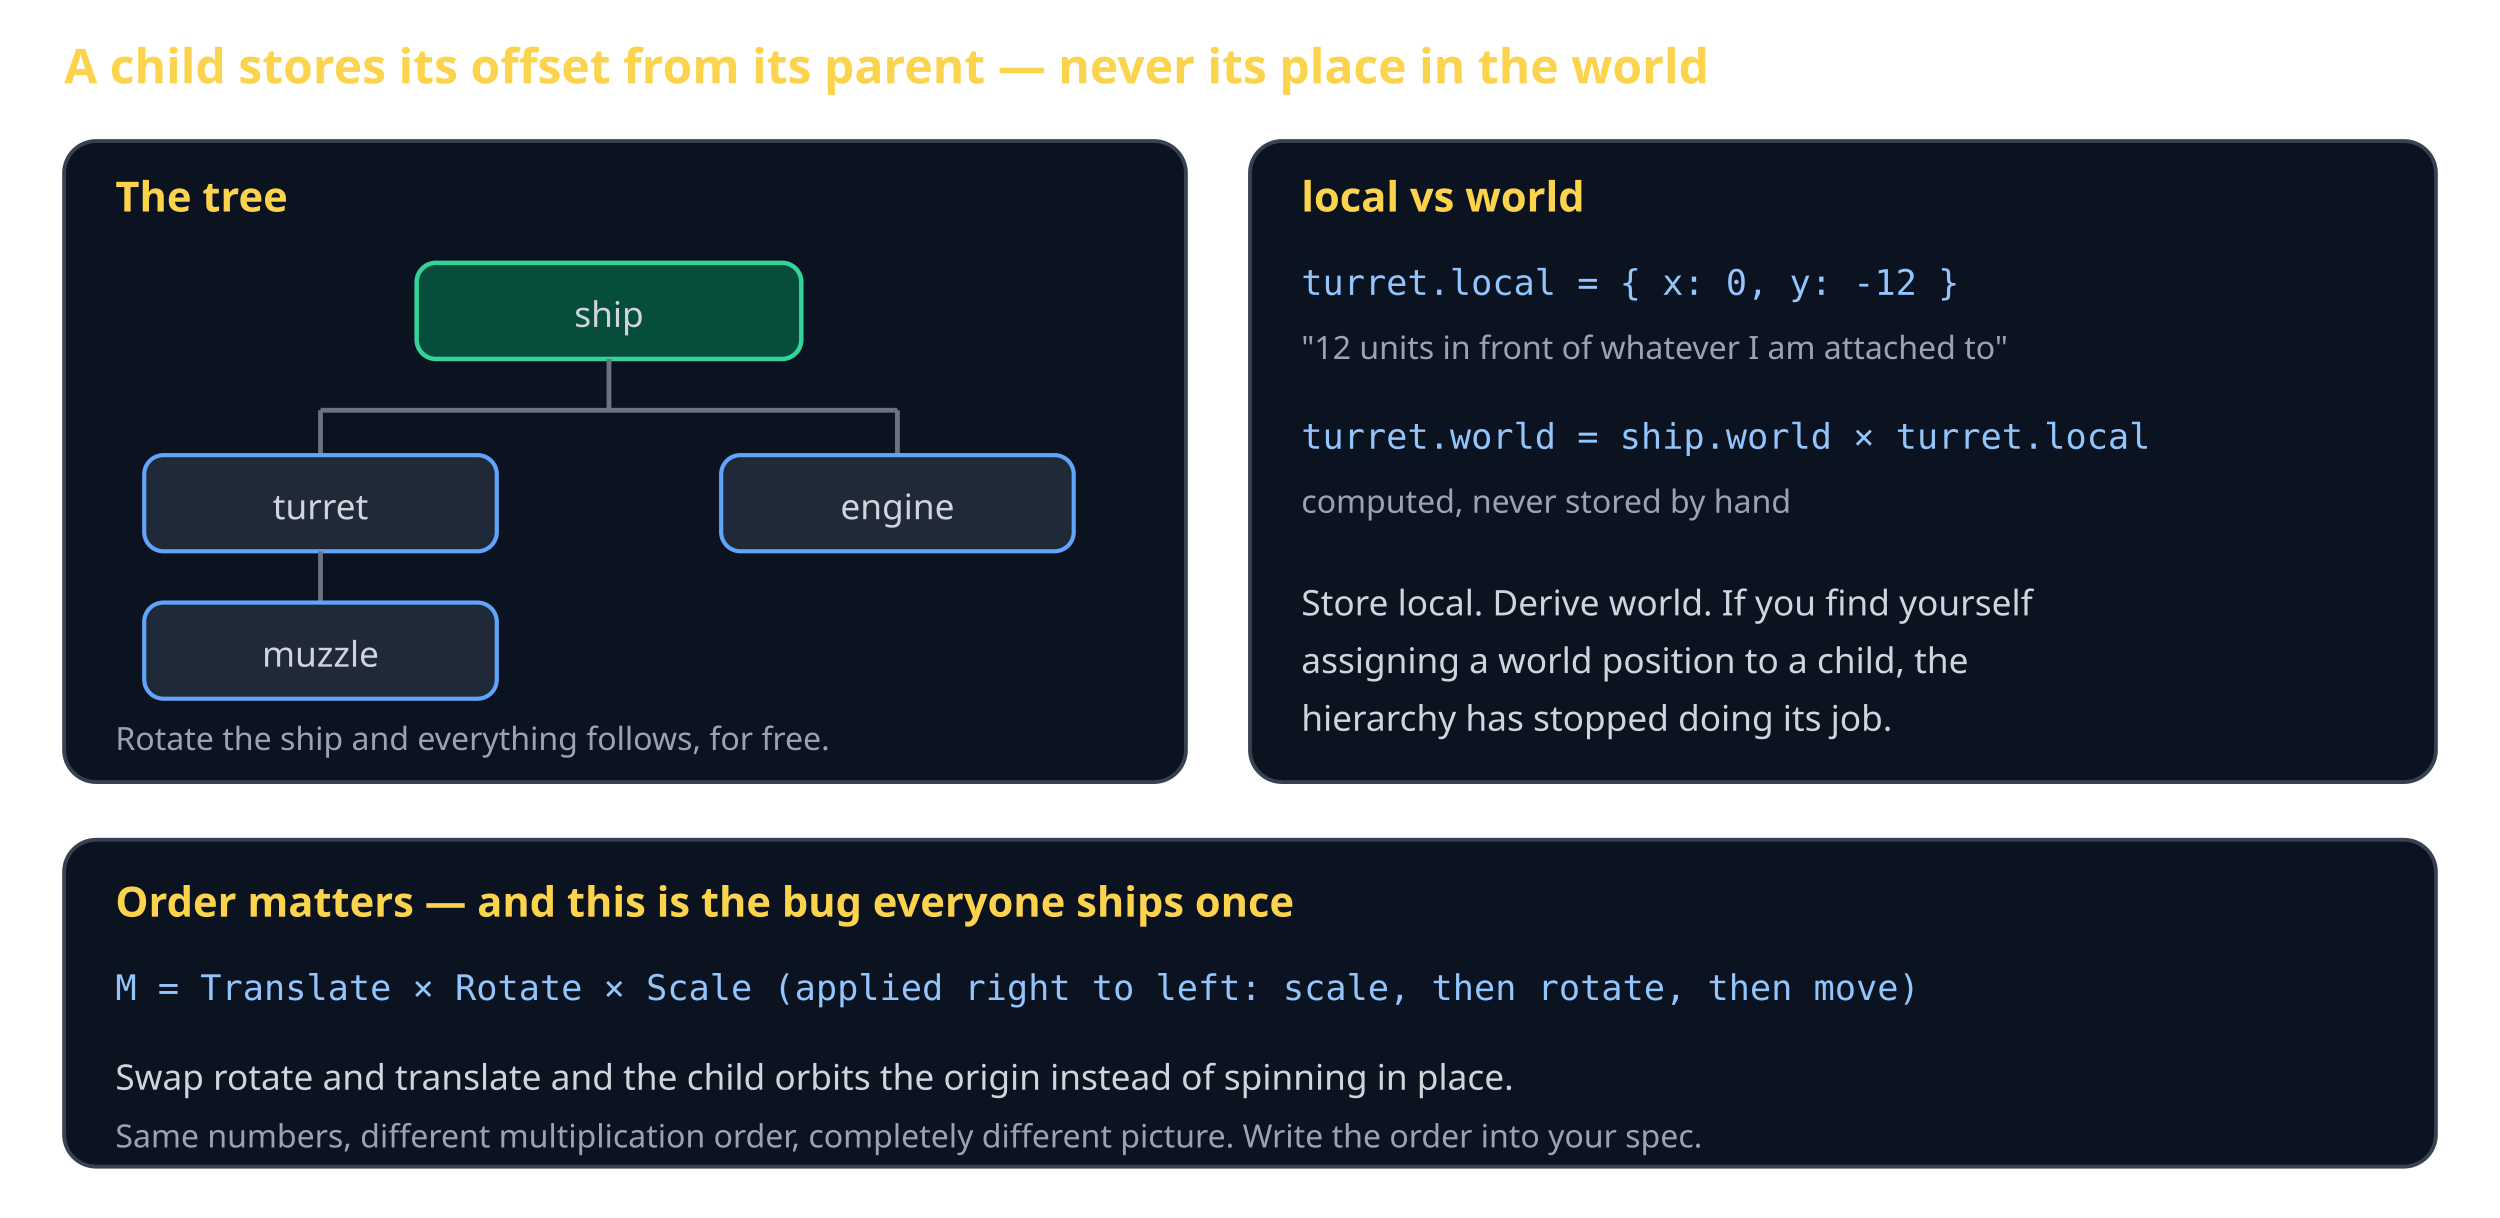
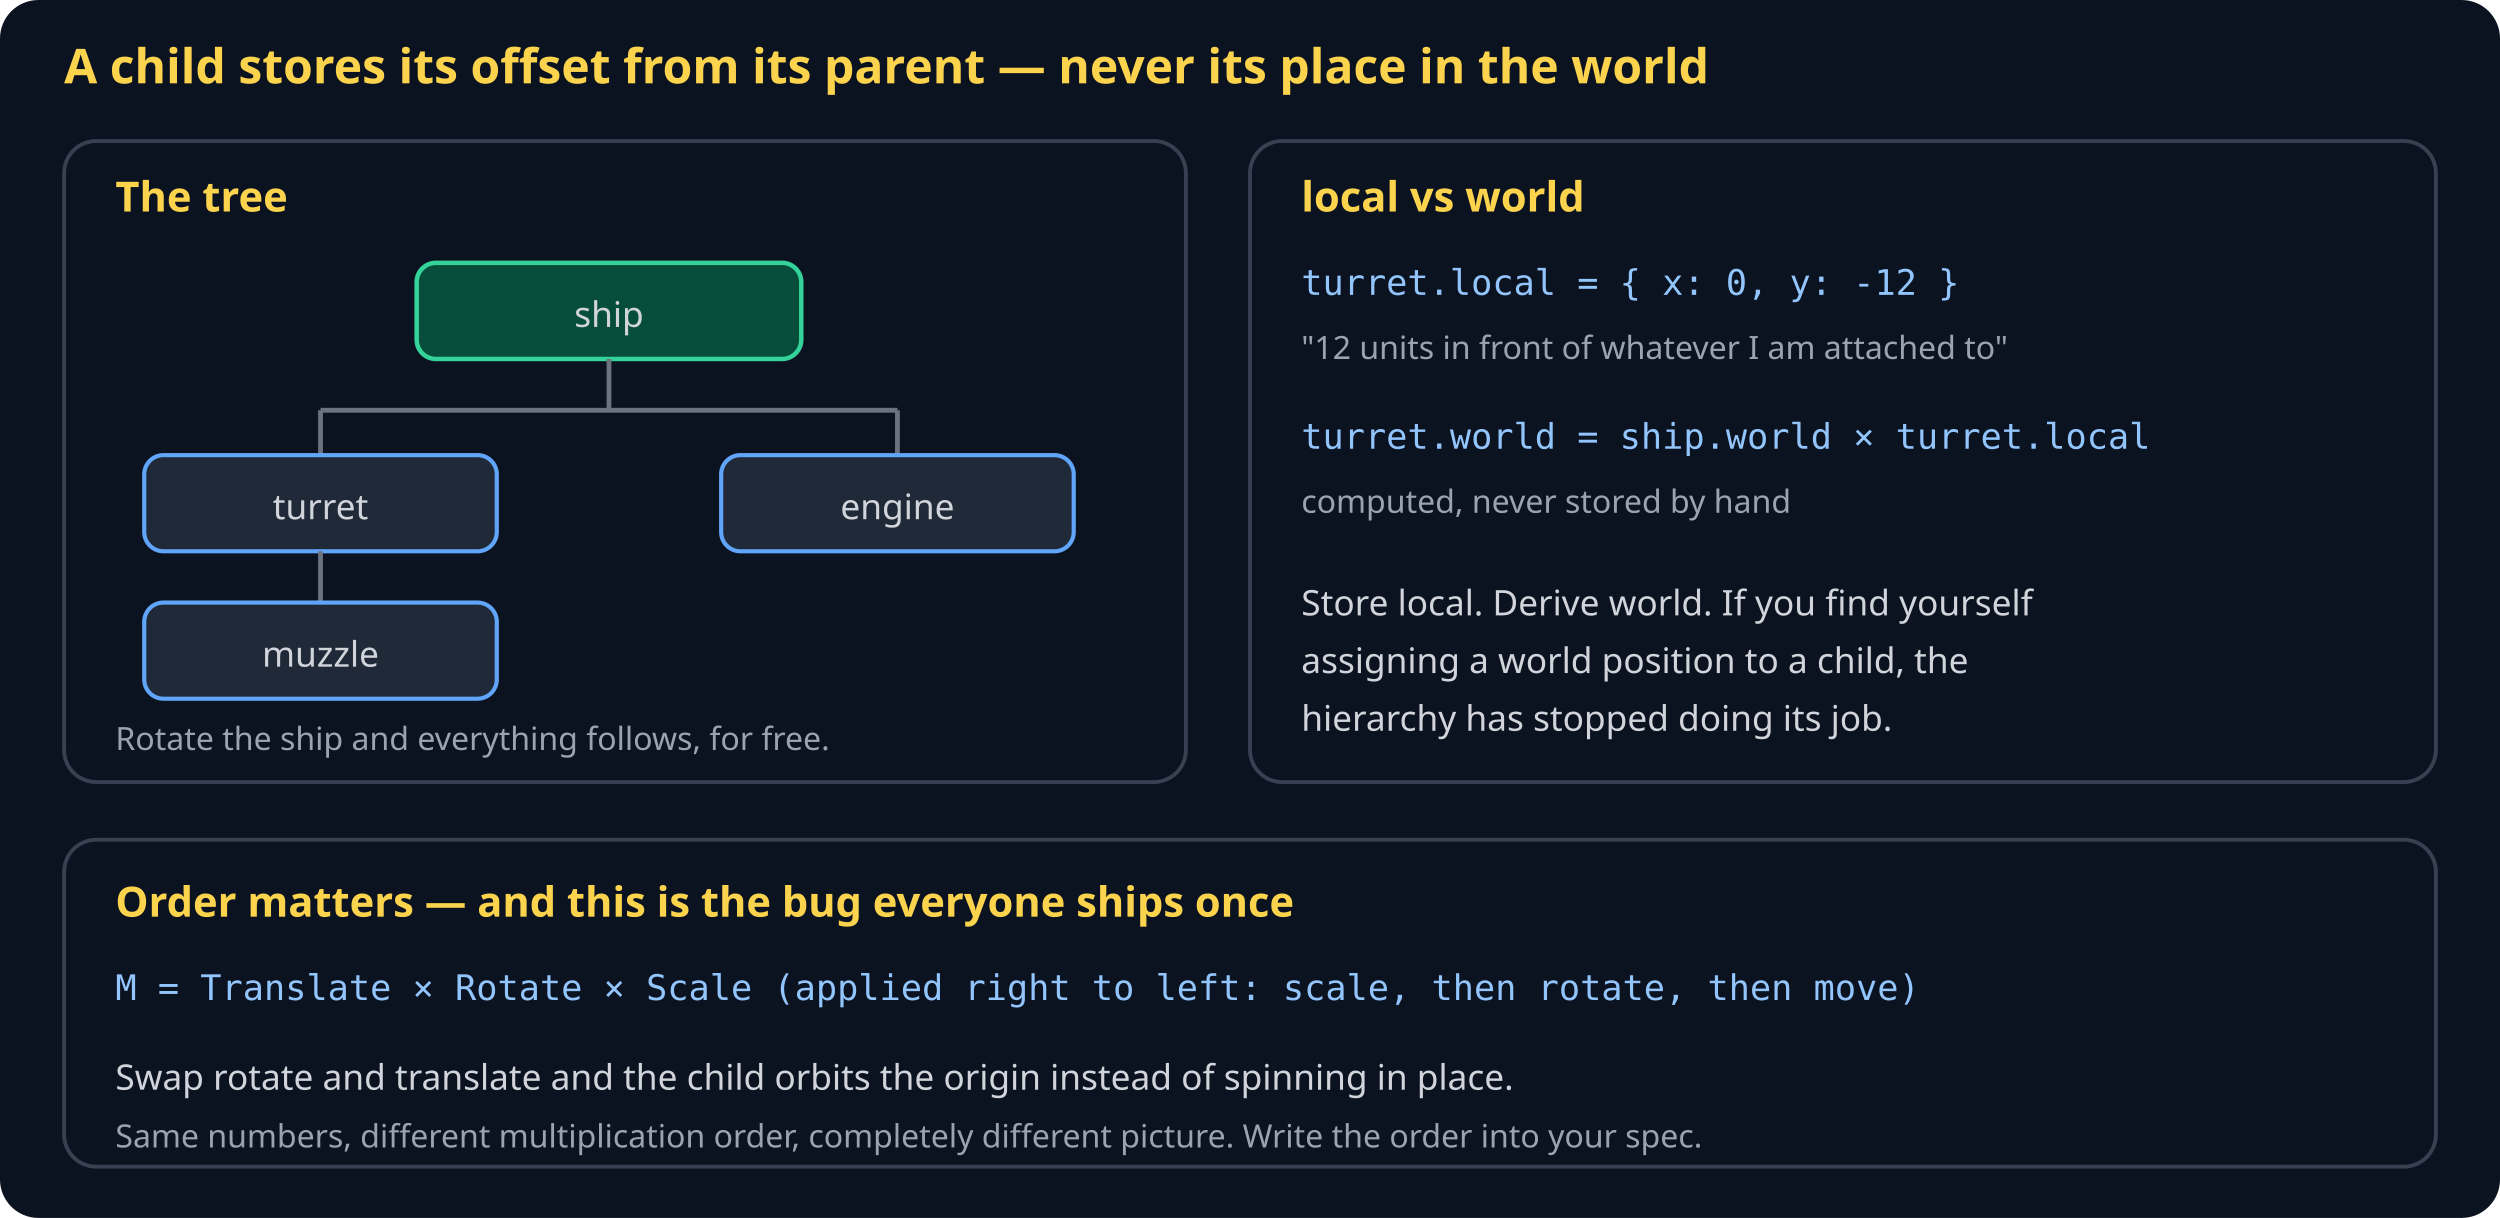
<svg xmlns="http://www.w3.org/2000/svg" viewBox="0 0 780 380" font-family="ui-sans-serif, system-ui, sans-serif" font-size="13">
  <style>
    .panel { fill: #0b1220; stroke: #374151; stroke-width: 1.2; rx: 10; ry: 10; }
    .node  { fill: #1f2937; stroke: #60a5fa; stroke-width: 1.3; rx: 6; ry: 6; }
    .good  { fill: #064e3b; stroke: #34d399; stroke-width: 1.4; rx: 6; ry: 6; }
    .h     { fill: #fcd34d; font-weight: 700; }
    .label { fill: #f9fafb; font-weight: 700; font-size: 12px; }
    .body  { fill: #d1d5db; font-size: 11px; }
    .mute  { fill: #9ca3af; font-size: 10px; }
    .code  { font-family: ui-monospace, Menlo, monospace; fill: #93c5fd; font-size: 11px; }
    .line  { stroke: #6b7280; stroke-width: 1.5; }
  </style>
+   <rect class="bg" x="0" y="0" width="780" height="380" fill="#0b1220" rx="12" ry="12" />
  <text x="20" y="26" class="h" font-size="15">A child stores its offset from its parent — never its place in the world</text>
  <rect class="panel" x="20" y="44" width="350" height="200" />
  <text x="36" y="66" class="h">The tree</text>
  <rect class="good" x="130" y="82" width="120" height="30" />
  <text x="190" y="102" text-anchor="middle" class="body">ship</text>
  <line x1="190" y1="112" x2="190" y2="128" class="line" />
  <line x1="100" y1="128" x2="280" y2="128" class="line" />
  <line x1="100" y1="128" x2="100" y2="142" class="line" />
  <line x1="280" y1="128" x2="280" y2="142" class="line" />
  <rect class="node" x="45" y="142" width="110" height="30" />
  <text x="100" y="162" text-anchor="middle" class="body">turret</text>
  <rect class="node" x="225" y="142" width="110" height="30" />
  <text x="280" y="162" text-anchor="middle" class="body">engine</text>
  <line x1="100" y1="172" x2="100" y2="188" class="line" />
  <rect class="node" x="45" y="188" width="110" height="30" />
  <text x="100" y="208" text-anchor="middle" class="body">muzzle</text>
  <text x="36" y="234" class="mute">Rotate the ship and everything follows, for free.</text>
  <rect class="panel" x="390" y="44" width="370" height="200" />
  <text x="406" y="66" class="h">local vs world</text>
  <text x="406" y="92" class="code">turret.local  = { x: 0, y: -12 }</text>
  <text x="406" y="112" class="mute">"12 units in front of whatever I am attached to"</text>
  <text x="406" y="140" class="code">turret.world  = ship.world × turret.local</text>
  <text x="406" y="160" class="mute">computed, never stored by hand</text>
  <text x="406" y="192" class="body">Store local. Derive world. If you find yourself</text>
  <text x="406" y="210" class="body">assigning a world position to a child, the</text>
  <text x="406" y="228" class="body">hierarchy has stopped doing its job.</text>
  <rect class="panel" x="20" y="262" width="740" height="102" />
  <text x="36" y="286" class="h">Order matters — and this is the bug everyone ships once</text>
  <text x="36" y="312" class="code">M = Translate × Rotate × Scale        (applied right to left: scale, then rotate, then move)</text>
  <text x="36" y="340" class="body">Swap rotate and translate and the child orbits the origin instead of spinning in place.</text>
  <text x="36" y="358" class="mute">Same numbers, different multiplication order, completely different picture. Write the order into your spec.</text>
</svg>
